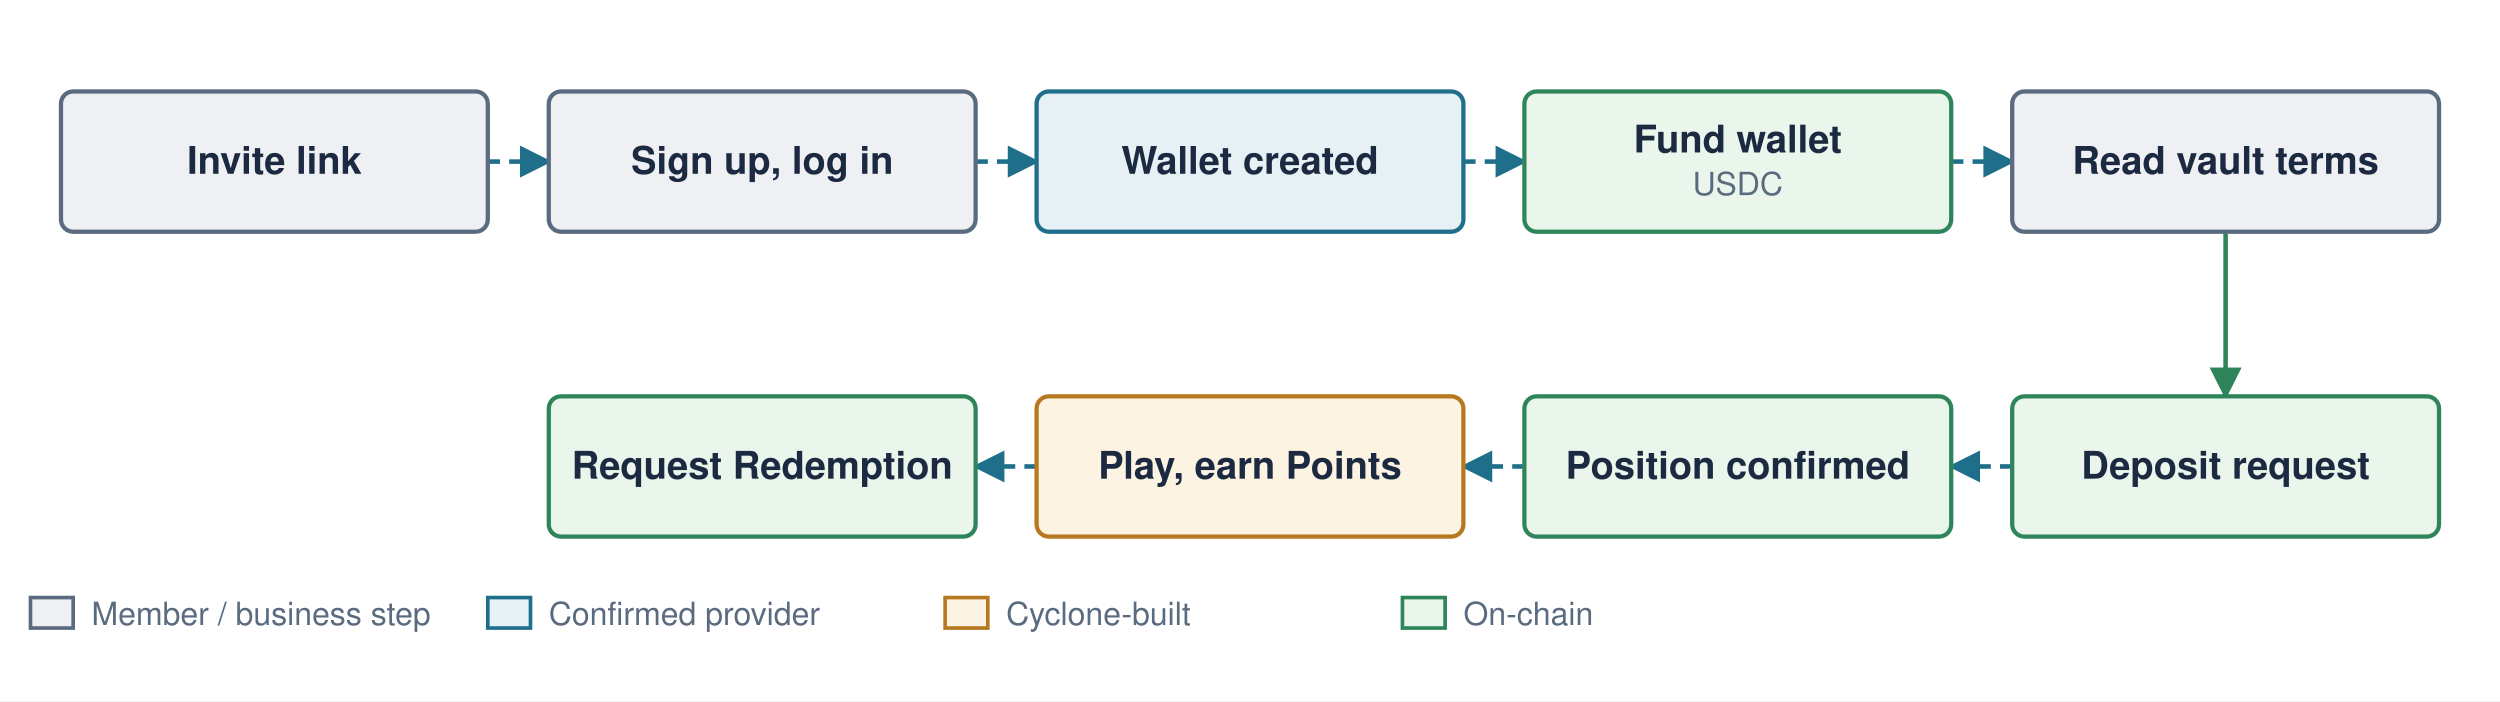
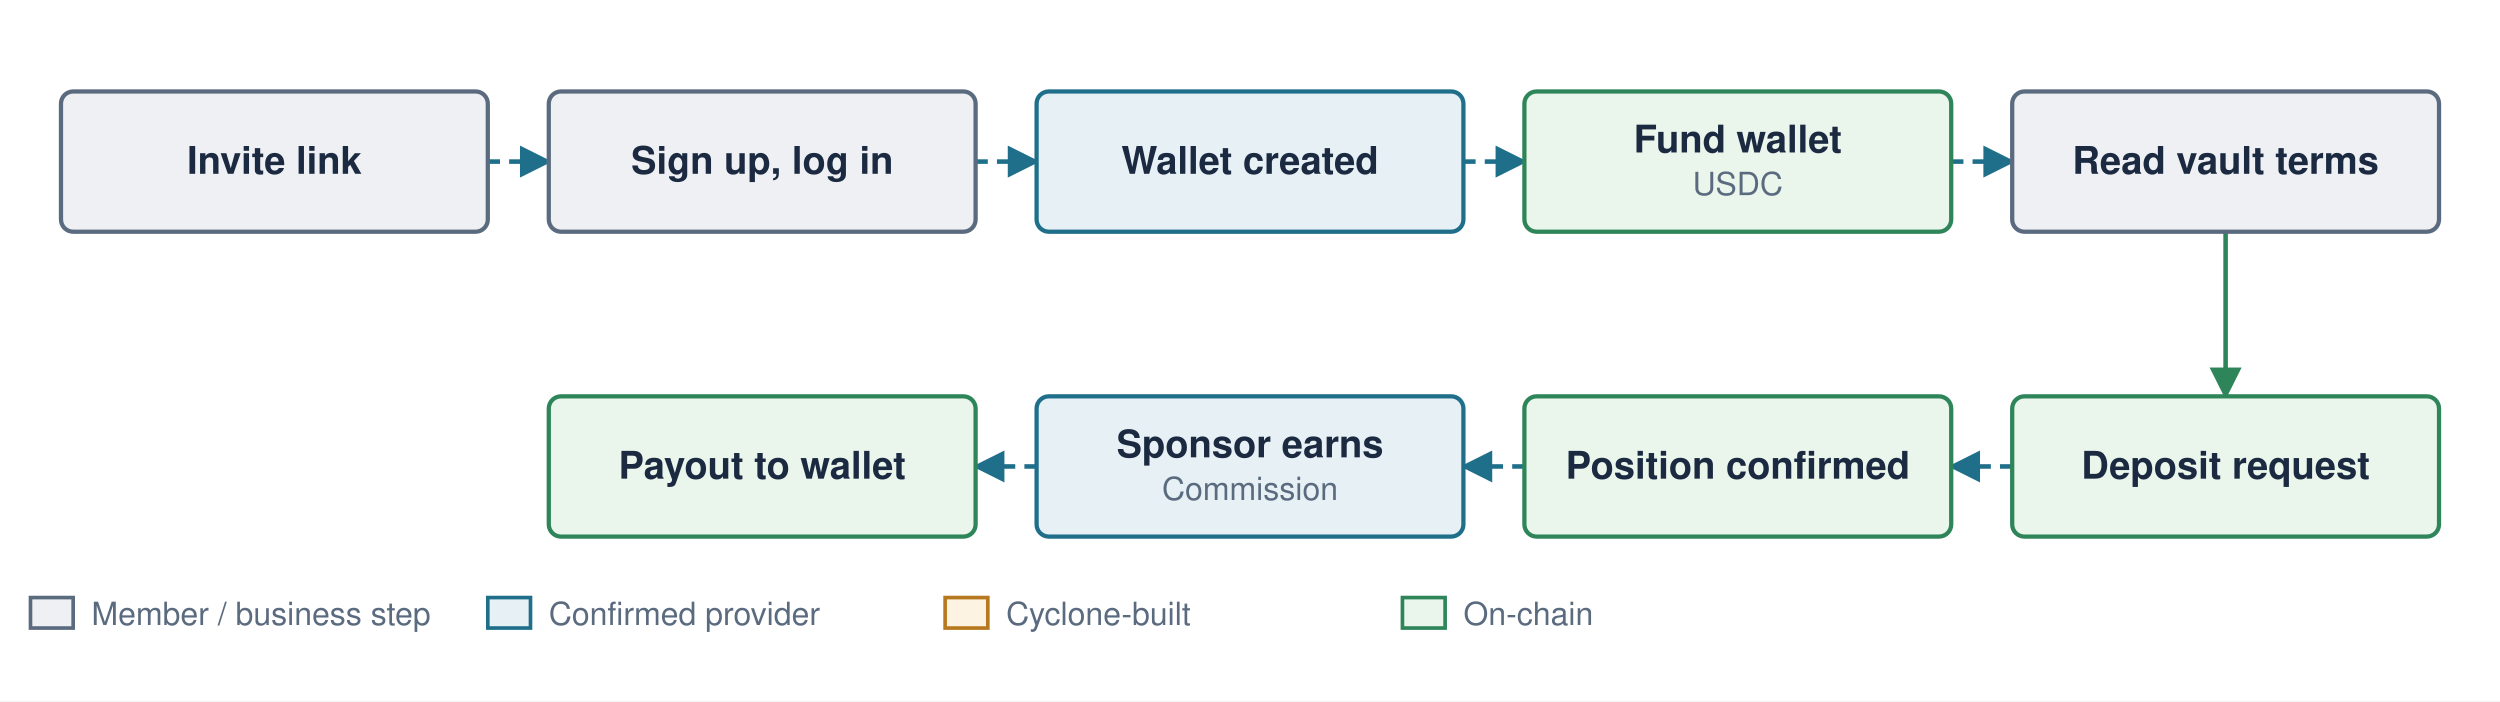
<svg xmlns="http://www.w3.org/2000/svg" viewBox="0 0 820 230" width="820" height="230" font-family="Helvetica Neue, Helvetica, Arial, sans-serif">
  <defs>
    <marker id="m-money" viewBox="0 0 10 10" refX="9" refY="5" markerWidth="7" markerHeight="7" orient="auto-start-reverse">
      <path d="M0,0 L10,5 L0,10 z" fill="#2f855a" />
    </marker>
    <marker id="m-data" viewBox="0 0 10 10" refX="9" refY="5" markerWidth="7" markerHeight="7" orient="auto-start-reverse">
      <path d="M0,0 L10,5 L0,10 z" fill="#1f6f8b" />
    </marker>
    <marker id="m-ctrl" viewBox="0 0 10 10" refX="9" refY="5" markerWidth="7" markerHeight="7" orient="auto-start-reverse">
      <path d="M0,0 L10,5 L0,10 z" fill="#b7791f" />
    </marker>
    <marker id="m-risk" viewBox="0 0 10 10" refX="9" refY="5" markerWidth="7" markerHeight="7" orient="auto-start-reverse">
      <path d="M0,0 L10,5 L0,10 z" fill="#c53030" />
    </marker>
  </defs>
  <rect width="100%" height="100%" fill="white" />
  <path d="M160,53.0 L170.0,53.0 L170.0,53.0 L180,53.0" fill="none" stroke="#1f6f8b" stroke-width="1.5" stroke-dasharray="4 3" marker-end="url(#m-data)" />
  <path d="M320,53.0 L330.0,53.0 L330.0,53.0 L340,53.0" fill="none" stroke="#1f6f8b" stroke-width="1.5" stroke-dasharray="4 3" marker-end="url(#m-data)" />
  <path d="M480,53.0 L490.0,53.0 L490.0,53.0 L500,53.0" fill="none" stroke="#1f6f8b" stroke-width="1.5" stroke-dasharray="4 3" marker-end="url(#m-data)" />
  <path d="M640,53.0 L650.0,53.0 L650.0,53.0 L660,53.0" fill="none" stroke="#1f6f8b" stroke-width="1.5" stroke-dasharray="4 3" marker-end="url(#m-data)" />
  <path d="M730.0,76 L730.0,103.0 L730.0,103.0 L730.0,130" fill="none" stroke="#2f855a" stroke-width="1.5" marker-end="url(#m-money)" />
  <path d="M660,153.0 L650.0,153.0 L650.0,153.0 L640,153.0" fill="none" stroke="#1f6f8b" stroke-width="1.5" stroke-dasharray="4 3" marker-end="url(#m-data)" />
  <path d="M500,153.0 L490.0,153.0 L490.0,153.0 L480,153.0" fill="none" stroke="#1f6f8b" stroke-width="1.5" stroke-dasharray="4 3" marker-end="url(#m-data)" />
  <path d="M340,153.0 L330.0,153.0 L330.0,153.0 L320,153.0" fill="none" stroke="#1f6f8b" stroke-width="1.5" stroke-dasharray="4 3" marker-end="url(#m-data)" />
  <rect x="20" y="30" width="140" height="46" rx="4" fill="#eef0f3" stroke="#5b6b7f" stroke-width="1.4" />
  <text x="90.0" y="57.0" font-size="12.5" text-anchor="middle" fill="#1b2a41" font-weight="bold">Invite link</text>
  <rect x="180" y="30" width="140" height="46" rx="4" fill="#eef0f3" stroke="#5b6b7f" stroke-width="1.4" />
  <text x="250.0" y="57.0" font-size="12.5" text-anchor="middle" fill="#1b2a41" font-weight="bold">Sign up, log in</text>
  <rect x="340" y="30" width="140" height="46" rx="4" fill="#e6f0f5" stroke="#1f6f8b" stroke-width="1.4" />
  <text x="410.0" y="57.0" font-size="12.5" text-anchor="middle" fill="#1b2a41" font-weight="bold">Wallet created</text>
  <rect x="500" y="30" width="140" height="46" rx="4" fill="#eaf5ec" stroke="#2f855a" stroke-width="1.4" />
  <text x="570.0" y="50.0" font-size="12.5" text-anchor="middle" fill="#1b2a41" font-weight="bold">Fund wallet</text>
  <text x="570.0" y="64.0" font-size="10.5" text-anchor="middle" fill="#5b6b7f" font-weight="normal">USDC</text>
  <rect x="660" y="30" width="140" height="46" rx="4" fill="#eef0f3" stroke="#5b6b7f" stroke-width="1.4" />
  <text x="730.0" y="57.0" font-size="12.5" text-anchor="middle" fill="#1b2a41" font-weight="bold">Read vault terms</text>
  <rect x="660" y="130" width="140" height="46" rx="4" fill="#eaf5ec" stroke="#2f855a" stroke-width="1.4" />
  <text x="730.0" y="157.0" font-size="12.5" text-anchor="middle" fill="#1b2a41" font-weight="bold">Deposit request</text>
  <rect x="500" y="130" width="140" height="46" rx="4" fill="#eaf5ec" stroke="#2f855a" stroke-width="1.4" />
  <text x="570.0" y="157.0" font-size="12.5" text-anchor="middle" fill="#1b2a41" font-weight="bold">Position confirmed</text>
-   <rect x="340" y="130" width="140" height="46" rx="4" fill="#fdf3e3" stroke="#b7791f" stroke-width="1.4" />
-   <text x="410.0" y="157.0" font-size="12.5" text-anchor="middle" fill="#1b2a41" font-weight="bold">Play, earn Points</text>
+   <rect x="340" y="130" width="140" height="46" rx="4" fill="#e6f0f5" stroke="#1f6f8b" stroke-width="1.4" />
+   <text x="410.0" y="150.0" font-size="12.5" text-anchor="middle" fill="#1b2a41" font-weight="bold">Sponsor earns</text>
+   <text x="410.0" y="164.0" font-size="10.5" text-anchor="middle" fill="#5b6b7f" font-weight="normal">Commission</text>
  <rect x="180" y="130" width="140" height="46" rx="4" fill="#eaf5ec" stroke="#2f855a" stroke-width="1.4" />
-   <text x="250.0" y="157.0" font-size="12.5" text-anchor="middle" fill="#1b2a41" font-weight="bold">Request Redemption</text>
+   <text x="250.0" y="157.0" font-size="12.5" text-anchor="middle" fill="#1b2a41" font-weight="bold">Payout to wallet</text>
  <rect x="10" y="196" width="14" height="10" fill="#eef0f3" stroke="#5b6b7f" stroke-width="1.2" />
  <text x="30" y="205" font-size="10.5" fill="#5b6b7f">Member / business step</text>
  <rect x="160" y="196" width="14" height="10" fill="#e6f0f5" stroke="#1f6f8b" stroke-width="1.2" />
  <text x="180" y="205" font-size="10.5" fill="#5b6b7f">Confirmed provider</text>
  <rect x="310" y="196" width="14" height="10" fill="#fdf3e3" stroke="#b7791f" stroke-width="1.2" />
  <text x="330" y="205" font-size="10.5" fill="#5b6b7f">Cyclone-built</text>
  <rect x="460" y="196" width="14" height="10" fill="#eaf5ec" stroke="#2f855a" stroke-width="1.2" />
  <text x="480" y="205" font-size="10.5" fill="#5b6b7f">On-chain</text>
</svg>
